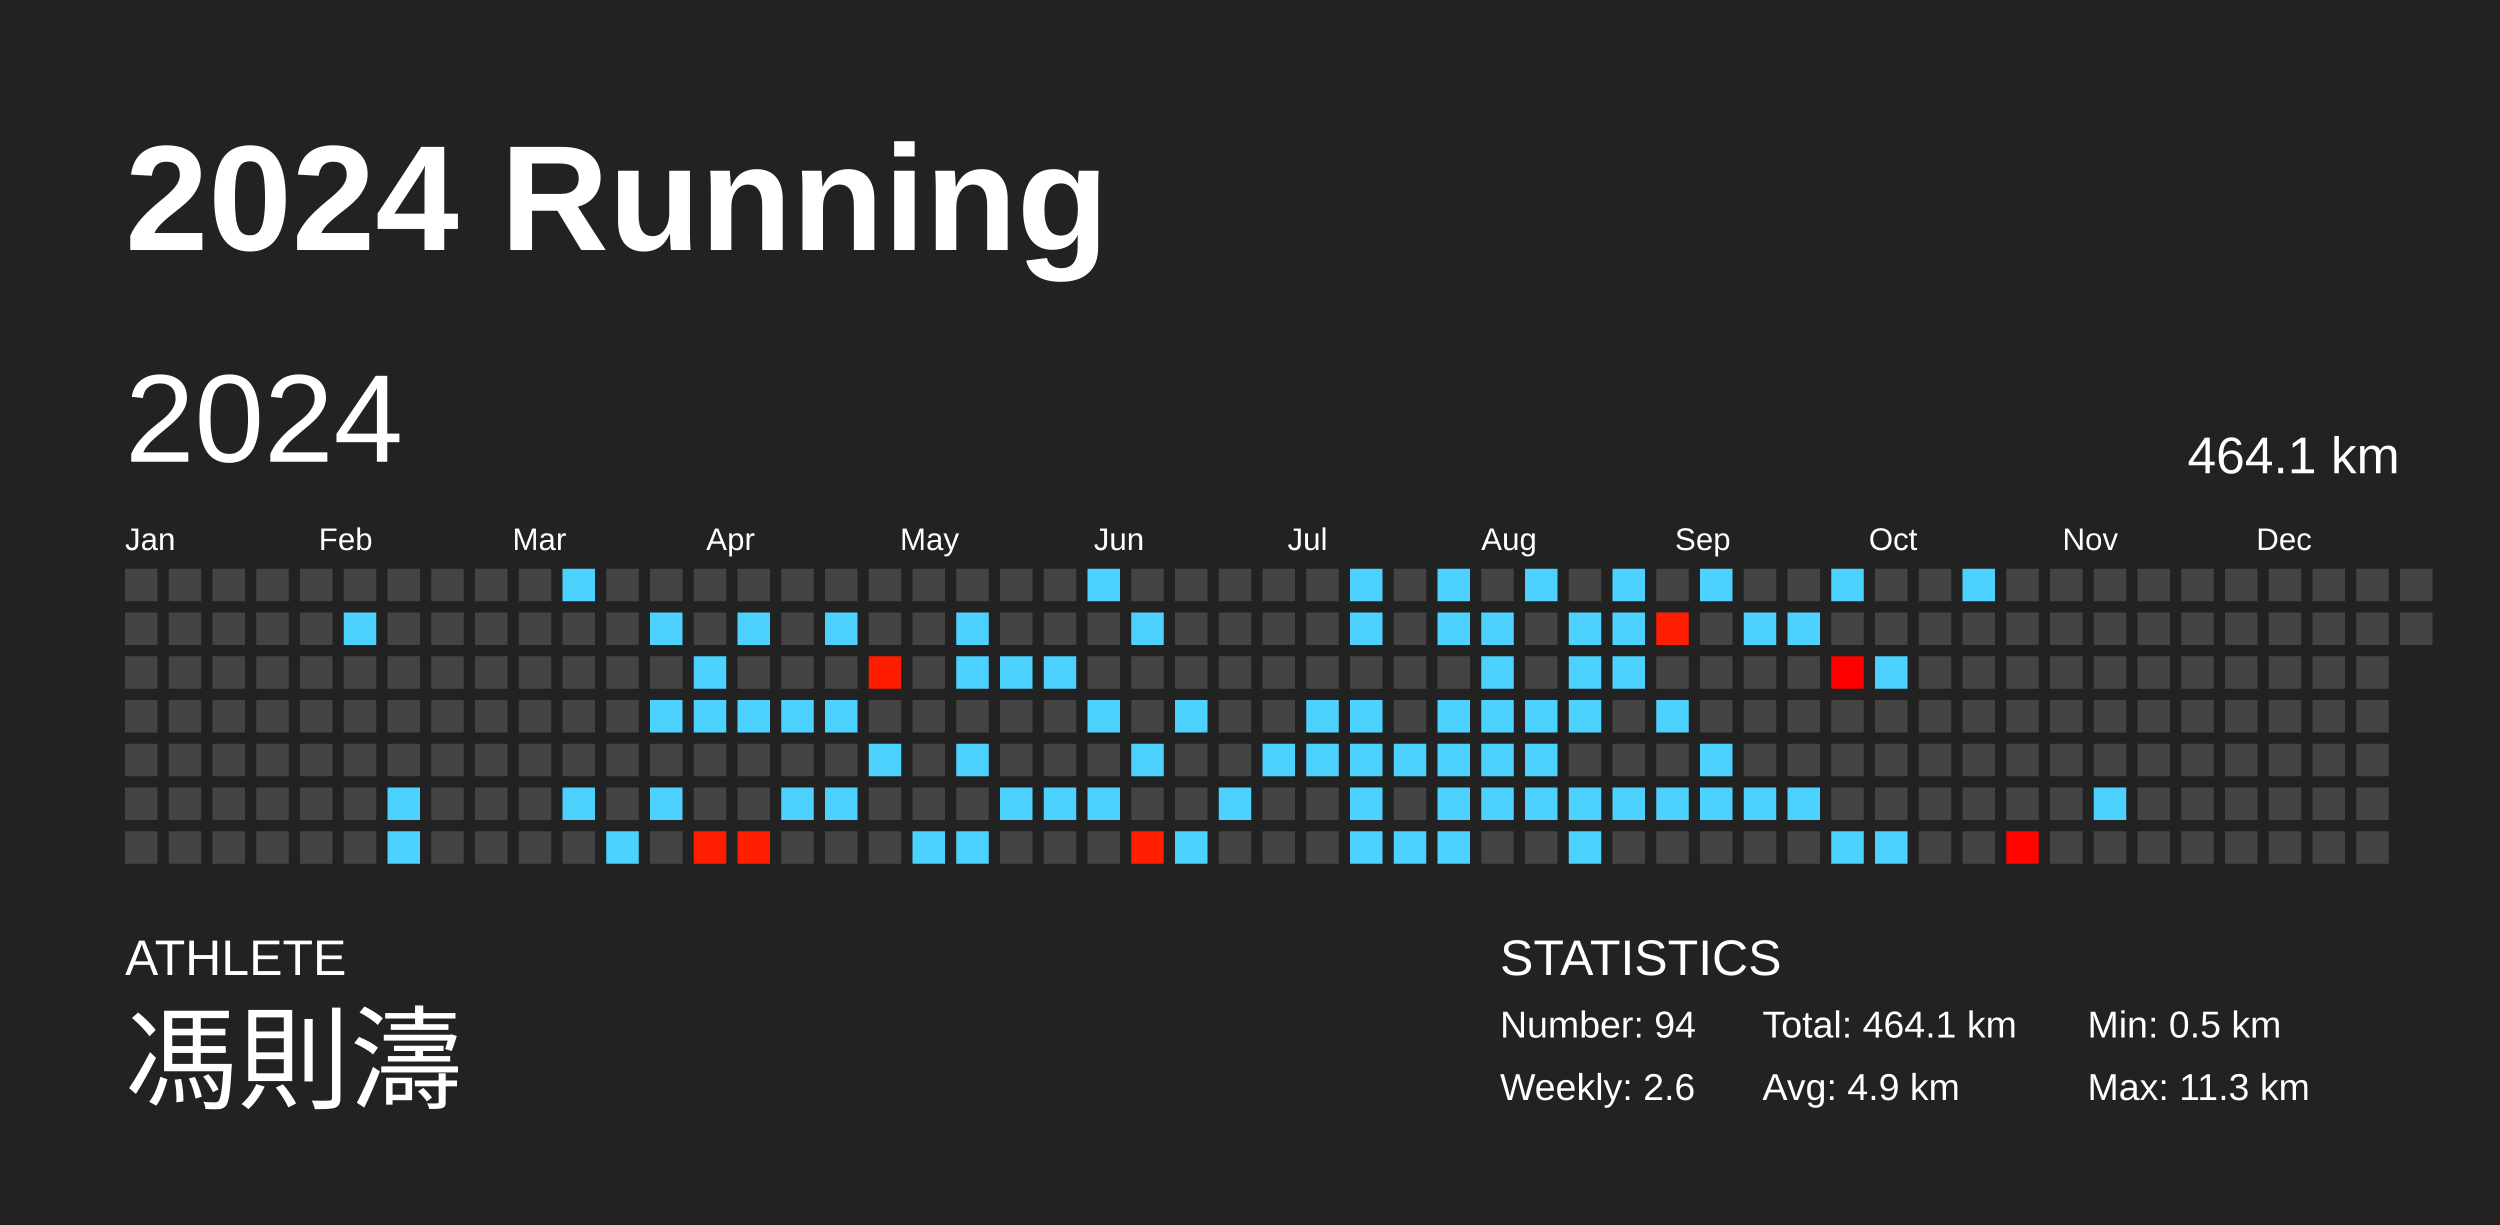
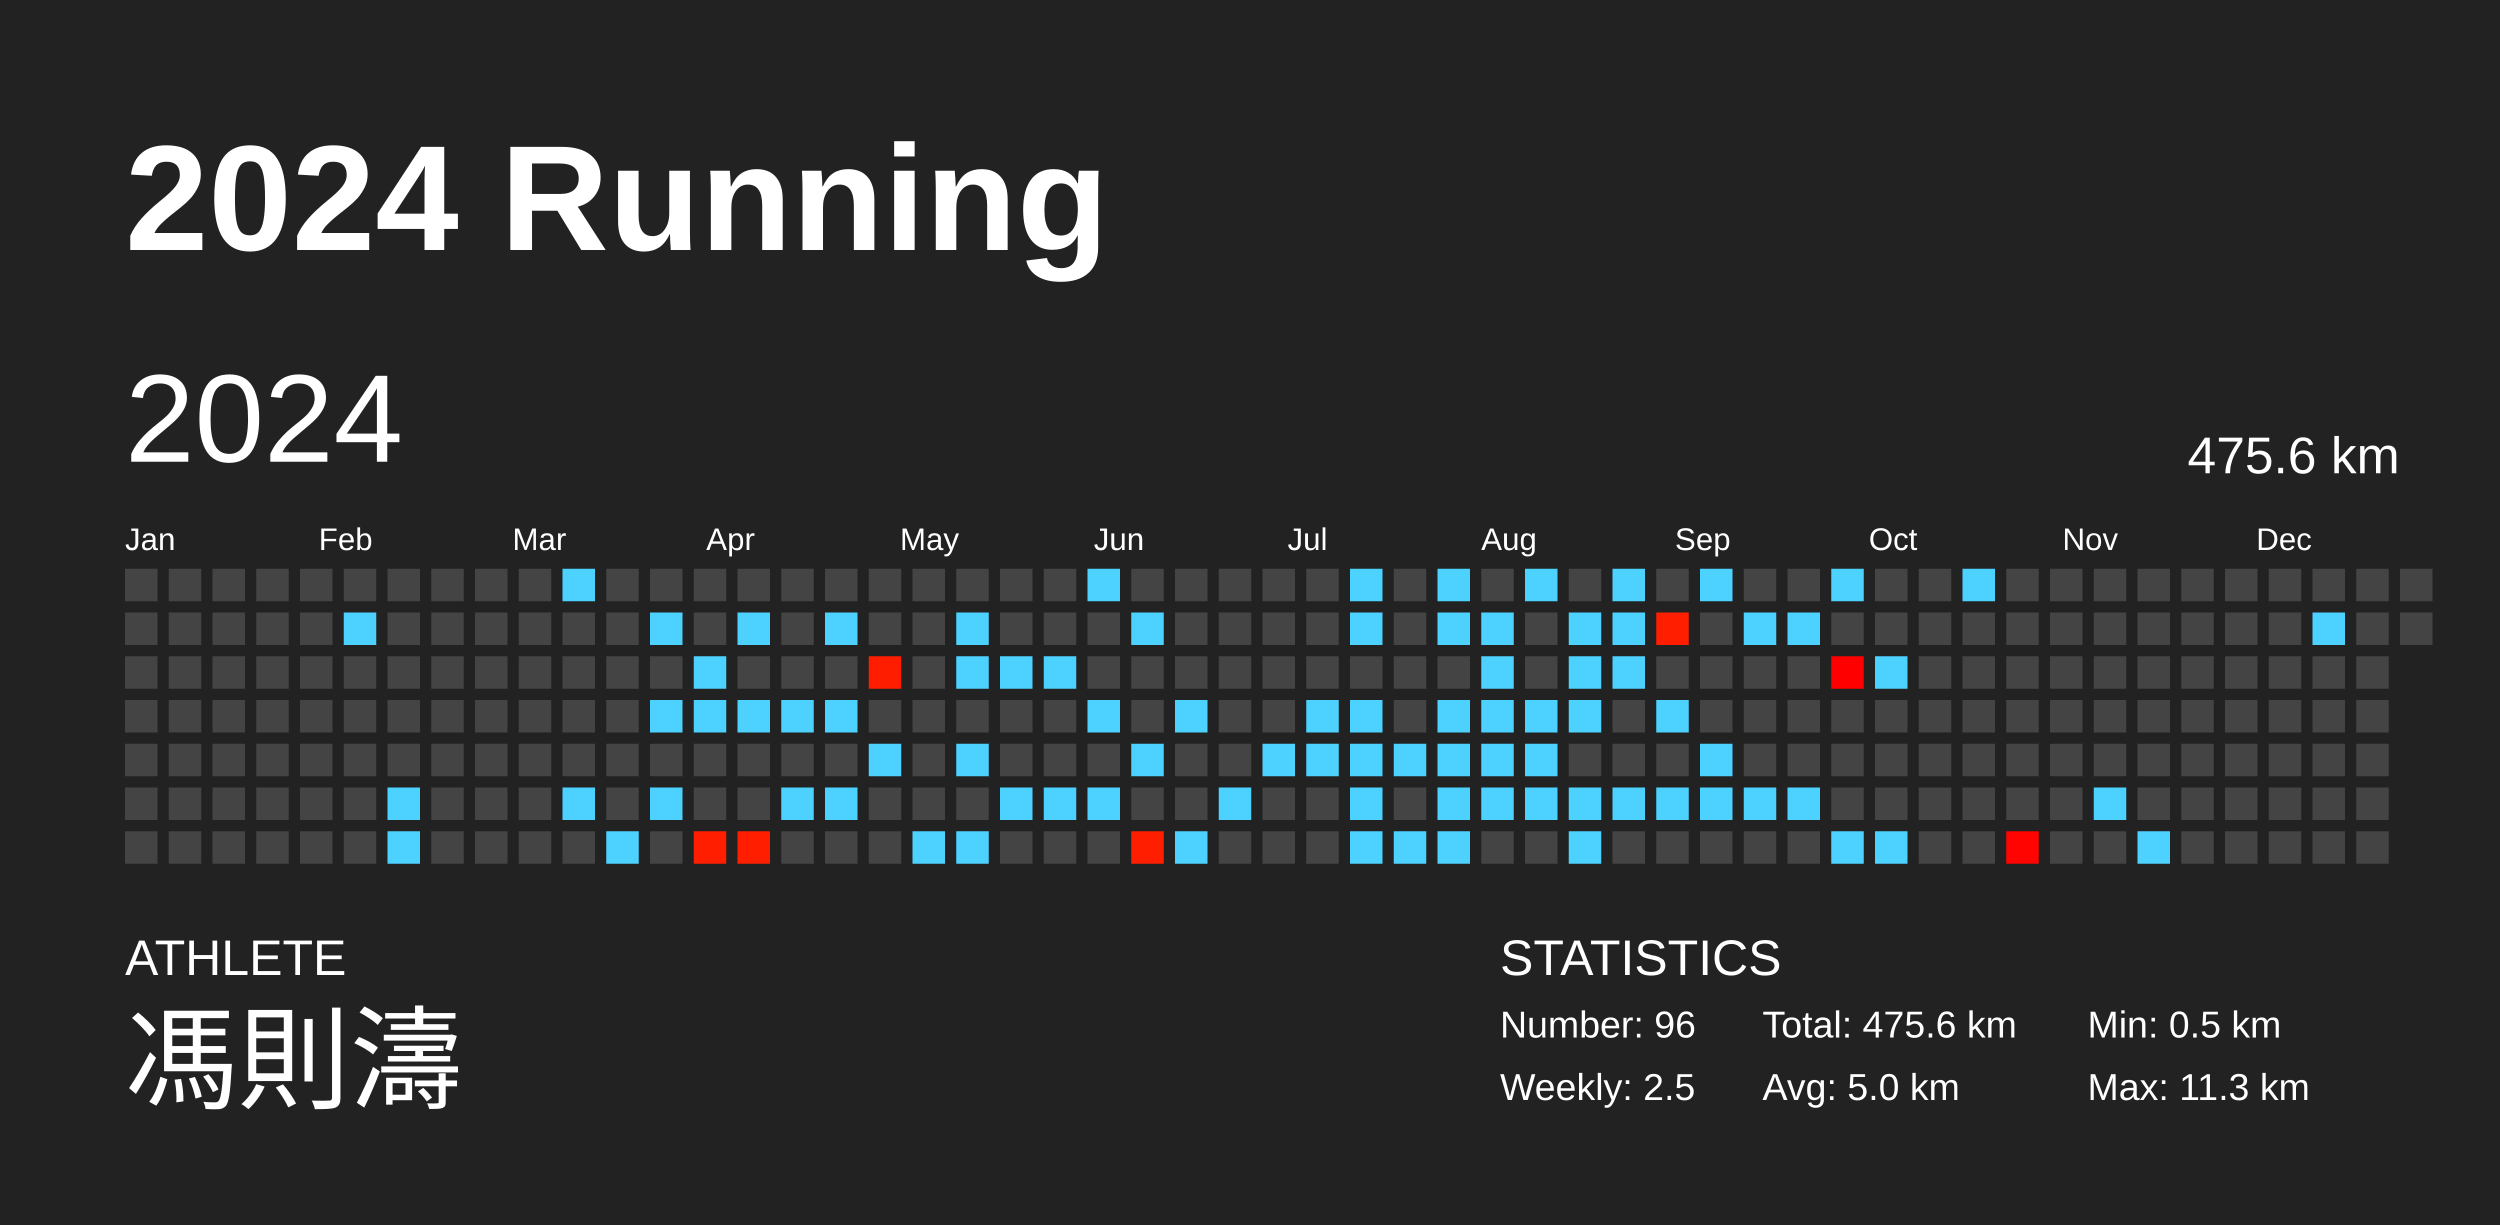
<svg xmlns="http://www.w3.org/2000/svg" baseProfile="full" height="98mm" version="1.1" viewBox="0,0,200,98" width="200mm">
  <defs />
  <rect fill="#222222" height="98" width="200" x="0" y="0" />
  <text fill="#FFFFFF" style="font-size:12px; font-family:Arial; font-weight:bold;" x="10" y="20">2024 Running</text>
  <text fill="#FFFFFF" style="font-size:4px; font-family:Arial" x="10" y="78">ATHLETE</text>
  <text fill="#FFFFFF" style="font-size:9px; font-family:Arial" x="10" y="88">馮則濤</text>
  <text fill="#FFFFFF" style="font-size:4px; font-family:Arial" x="120" y="78">STATISTICS</text>
-   <text fill="#FFFFFF" style="font-size:3px; font-family:Arial" x="120" y="83">Number: 94</text>
-   <text fill="#FFFFFF" style="font-size:3px; font-family:Arial" x="120" y="88">Weekly: 2.6</text>
-   <text fill="#FFFFFF" style="font-size:3px; font-family:Arial" x="141" y="83">Total: 464.1 km</text>
-   <text fill="#FFFFFF" style="font-size:3px; font-family:Arial" x="141" y="88">Avg: 4.9 km</text>
+   <text fill="#FFFFFF" style="font-size:3px; font-family:Arial" x="120" y="83">Number: 96</text>
+   <text fill="#FFFFFF" style="font-size:3px; font-family:Arial" x="120" y="88">Weekly: 2.5</text>
+   <text fill="#FFFFFF" style="font-size:3px; font-family:Arial" x="141" y="83">Total: 475.6 km</text>
+   <text fill="#FFFFFF" style="font-size:3px; font-family:Arial" x="141" y="88">Avg: 5.0 km</text>
  <text fill="#FFFFFF" style="font-size:3px; font-family:Arial" x="167" y="83">Min: 0.5 km</text>
  <text fill="#FFFFFF" style="font-size:3px; font-family:Arial" x="167" y="88">Max: 11.3 km</text>
  <text dominant-baseline="hanging" fill="#FFFFFF" style="font-size:10.0px; font-family:Arial;" x="10" y="30">2024</text>
-   <text dominant-baseline="hanging" fill="#FFFFFF" style="font-size:4.125px; font-family:Arial;" x="175" y="35">464.1 km</text>
+   <text dominant-baseline="hanging" fill="#FFFFFF" style="font-size:4.125px; font-family:Arial;" x="175" y="35">475.6 km</text>
  <text fill="#FFFFFF" style="font-size:2.5px; font-family:Arial" x="10.0" y="44">Jan</text>
  <text fill="#FFFFFF" style="font-size:2.5px; font-family:Arial" x="25.5" y="44">Feb</text>
  <text fill="#FFFFFF" style="font-size:2.5px; font-family:Arial" x="41.0" y="44">Mar</text>
  <text fill="#FFFFFF" style="font-size:2.5px; font-family:Arial" x="56.5" y="44">Apr</text>
  <text fill="#FFFFFF" style="font-size:2.5px; font-family:Arial" x="72.0" y="44">May</text>
  <text fill="#FFFFFF" style="font-size:2.5px; font-family:Arial" x="87.5" y="44">Jun</text>
  <text fill="#FFFFFF" style="font-size:2.5px; font-family:Arial" x="103.0" y="44">Jul</text>
  <text fill="#FFFFFF" style="font-size:2.5px; font-family:Arial" x="118.5" y="44">Aug</text>
  <text fill="#FFFFFF" style="font-size:2.5px; font-family:Arial" x="134.0" y="44">Sep</text>
  <text fill="#FFFFFF" style="font-size:2.5px; font-family:Arial" x="149.5" y="44">Oct</text>
  <text fill="#FFFFFF" style="font-size:2.5px; font-family:Arial" x="165.0" y="44">Nov</text>
  <text fill="#FFFFFF" style="font-size:2.5px; font-family:Arial" x="180.5" y="44">Dec</text>
  <rect fill="#444444" height="2.6" width="2.6" x="10.0" y="45.5" />
  <rect fill="#444444" height="2.6" width="2.6" x="10.0" y="49.0" />
  <rect fill="#444444" height="2.6" width="2.6" x="10.0" y="52.5" />
  <rect fill="#444444" height="2.6" width="2.6" x="10.0" y="56.0" />
  <rect fill="#444444" height="2.6" width="2.6" x="10.0" y="59.5" />
  <rect fill="#444444" height="2.6" width="2.6" x="10.0" y="63.0" />
  <rect fill="#444444" height="2.6" width="2.6" x="10.0" y="66.5" />
  <rect fill="#444444" height="2.6" width="2.6" x="13.5" y="45.5" />
  <rect fill="#444444" height="2.6" width="2.6" x="13.5" y="49.0" />
  <rect fill="#444444" height="2.6" width="2.6" x="13.5" y="52.5" />
  <rect fill="#444444" height="2.6" width="2.6" x="13.5" y="56.0" />
  <rect fill="#444444" height="2.6" width="2.6" x="13.5" y="59.5" />
  <rect fill="#444444" height="2.6" width="2.6" x="13.5" y="63.0" />
  <rect fill="#444444" height="2.6" width="2.6" x="13.5" y="66.5" />
  <rect fill="#444444" height="2.6" width="2.6" x="17.0" y="45.5" />
  <rect fill="#444444" height="2.6" width="2.6" x="17.0" y="49.0" />
  <rect fill="#444444" height="2.6" width="2.6" x="17.0" y="52.5" />
  <rect fill="#444444" height="2.6" width="2.6" x="17.0" y="56.0" />
  <rect fill="#444444" height="2.6" width="2.6" x="17.0" y="59.5" />
  <rect fill="#444444" height="2.6" width="2.6" x="17.0" y="63.0" />
  <rect fill="#444444" height="2.6" width="2.6" x="17.0" y="66.5" />
  <rect fill="#444444" height="2.6" width="2.6" x="20.5" y="45.5" />
  <rect fill="#444444" height="2.6" width="2.6" x="20.5" y="49.0" />
  <rect fill="#444444" height="2.6" width="2.6" x="20.5" y="52.5" />
  <rect fill="#444444" height="2.6" width="2.6" x="20.5" y="56.0" />
  <rect fill="#444444" height="2.6" width="2.6" x="20.5" y="59.5" />
  <rect fill="#444444" height="2.6" width="2.6" x="20.5" y="63.0" />
  <rect fill="#444444" height="2.6" width="2.6" x="20.5" y="66.5" />
  <rect fill="#444444" height="2.6" width="2.6" x="24.0" y="45.5" />
  <rect fill="#444444" height="2.6" width="2.6" x="24.0" y="49.0" />
  <rect fill="#444444" height="2.6" width="2.6" x="24.0" y="52.5" />
  <rect fill="#444444" height="2.6" width="2.6" x="24.0" y="56.0" />
  <rect fill="#444444" height="2.6" width="2.6" x="24.0" y="59.5" />
  <rect fill="#444444" height="2.6" width="2.6" x="24.0" y="63.0" />
  <rect fill="#444444" height="2.6" width="2.6" x="24.0" y="66.5" />
  <rect fill="#444444" height="2.6" width="2.6" x="27.5" y="45.5" />
  <rect fill="#4dd2ff" height="2.6" width="2.6" x="27.5" y="49.0" />
  <rect fill="#444444" height="2.6" width="2.6" x="27.5" y="52.5" />
  <rect fill="#444444" height="2.6" width="2.6" x="27.5" y="56.0" />
  <rect fill="#444444" height="2.6" width="2.6" x="27.5" y="59.5" />
  <rect fill="#444444" height="2.6" width="2.6" x="27.5" y="63.0" />
  <rect fill="#444444" height="2.6" width="2.6" x="27.5" y="66.5" />
  <rect fill="#444444" height="2.6" width="2.6" x="31.0" y="45.5" />
  <rect fill="#444444" height="2.6" width="2.6" x="31.0" y="49.0" />
  <rect fill="#444444" height="2.6" width="2.6" x="31.0" y="52.5" />
  <rect fill="#444444" height="2.6" width="2.6" x="31.0" y="56.0" />
  <rect fill="#444444" height="2.6" width="2.6" x="31.0" y="59.5" />
  <rect fill="#4dd2ff" height="2.6" width="2.6" x="31.0" y="63.0" />
  <rect fill="#4dd2ff" height="2.6" width="2.6" x="31.0" y="66.5" />
  <rect fill="#444444" height="2.6" width="2.6" x="34.5" y="45.5" />
  <rect fill="#444444" height="2.6" width="2.6" x="34.5" y="49.0" />
  <rect fill="#444444" height="2.6" width="2.6" x="34.5" y="52.5" />
  <rect fill="#444444" height="2.6" width="2.6" x="34.5" y="56.0" />
  <rect fill="#444444" height="2.6" width="2.6" x="34.5" y="59.5" />
  <rect fill="#444444" height="2.6" width="2.6" x="34.5" y="63.0" />
  <rect fill="#444444" height="2.6" width="2.6" x="34.5" y="66.5" />
  <rect fill="#444444" height="2.6" width="2.6" x="38.0" y="45.5" />
  <rect fill="#444444" height="2.6" width="2.6" x="38.0" y="49.0" />
  <rect fill="#444444" height="2.6" width="2.6" x="38.0" y="52.5" />
  <rect fill="#444444" height="2.6" width="2.6" x="38.0" y="56.0" />
  <rect fill="#444444" height="2.6" width="2.6" x="38.0" y="59.5" />
  <rect fill="#444444" height="2.6" width="2.6" x="38.0" y="63.0" />
  <rect fill="#444444" height="2.6" width="2.6" x="38.0" y="66.5" />
  <rect fill="#444444" height="2.6" width="2.6" x="41.5" y="45.5" />
  <rect fill="#444444" height="2.6" width="2.6" x="41.5" y="49.0" />
  <rect fill="#444444" height="2.6" width="2.6" x="41.5" y="52.5" />
  <rect fill="#444444" height="2.6" width="2.6" x="41.5" y="56.0" />
  <rect fill="#444444" height="2.6" width="2.6" x="41.5" y="59.5" />
  <rect fill="#444444" height="2.6" width="2.6" x="41.5" y="63.0" />
  <rect fill="#444444" height="2.6" width="2.6" x="41.5" y="66.5" />
  <rect fill="#4dd2ff" height="2.6" width="2.6" x="45.0" y="45.5" />
  <rect fill="#444444" height="2.6" width="2.6" x="45.0" y="49.0" />
  <rect fill="#444444" height="2.6" width="2.6" x="45.0" y="52.5" />
  <rect fill="#444444" height="2.6" width="2.6" x="45.0" y="56.0" />
  <rect fill="#444444" height="2.6" width="2.6" x="45.0" y="59.5" />
  <rect fill="#4dd2ff" height="2.6" width="2.6" x="45.0" y="63.0" />
  <rect fill="#444444" height="2.6" width="2.6" x="45.0" y="66.5" />
  <rect fill="#444444" height="2.6" width="2.6" x="48.5" y="45.5" />
  <rect fill="#444444" height="2.6" width="2.6" x="48.5" y="49.0" />
  <rect fill="#444444" height="2.6" width="2.6" x="48.5" y="52.5" />
  <rect fill="#444444" height="2.6" width="2.6" x="48.5" y="56.0" />
  <rect fill="#444444" height="2.6" width="2.6" x="48.5" y="59.5" />
  <rect fill="#444444" height="2.6" width="2.6" x="48.5" y="63.0" />
  <rect fill="#4dd2ff" height="2.6" width="2.6" x="48.5" y="66.5" />
  <rect fill="#444444" height="2.6" width="2.6" x="52.0" y="45.5" />
  <rect fill="#4dd2ff" height="2.6" width="2.6" x="52.0" y="49.0" />
  <rect fill="#444444" height="2.6" width="2.6" x="52.0" y="52.5" />
  <rect fill="#4dd2ff" height="2.6" width="2.6" x="52.0" y="56.0" />
  <rect fill="#444444" height="2.6" width="2.6" x="52.0" y="59.5" />
  <rect fill="#4dd2ff" height="2.6" width="2.6" x="52.0" y="63.0" />
  <rect fill="#444444" height="2.6" width="2.6" x="52.0" y="66.5" />
  <rect fill="#444444" height="2.6" width="2.6" x="55.5" y="45.5" />
  <rect fill="#444444" height="2.6" width="2.6" x="55.5" y="49.0" />
  <rect fill="#4dd2ff" height="2.6" width="2.6" x="55.5" y="52.5" />
  <rect fill="#4dd2ff" height="2.6" width="2.6" x="55.5" y="56.0" />
  <rect fill="#444444" height="2.6" width="2.6" x="55.5" y="59.5" />
  <rect fill="#444444" height="2.6" width="2.6" x="55.5" y="63.0" />
  <rect fill="#ff1f00" height="2.6" width="2.6" x="55.5" y="66.5" />
  <rect fill="#444444" height="2.6" width="2.6" x="59.0" y="45.5" />
  <rect fill="#4dd2ff" height="2.6" width="2.6" x="59.0" y="49.0" />
  <rect fill="#444444" height="2.6" width="2.6" x="59.0" y="52.5" />
  <rect fill="#4dd2ff" height="2.6" width="2.6" x="59.0" y="56.0" />
  <rect fill="#444444" height="2.6" width="2.6" x="59.0" y="59.5" />
  <rect fill="#444444" height="2.6" width="2.6" x="59.0" y="63.0" />
  <rect fill="#ff1e00" height="2.6" width="2.6" x="59.0" y="66.5" />
  <rect fill="#444444" height="2.6" width="2.6" x="62.5" y="45.5" />
  <rect fill="#444444" height="2.6" width="2.6" x="62.5" y="49.0" />
  <rect fill="#444444" height="2.6" width="2.6" x="62.5" y="52.5" />
  <rect fill="#4dd2ff" height="2.6" width="2.6" x="62.5" y="56.0" />
  <rect fill="#444444" height="2.6" width="2.6" x="62.5" y="59.5" />
  <rect fill="#4dd2ff" height="2.6" width="2.6" x="62.5" y="63.0" />
  <rect fill="#444444" height="2.6" width="2.6" x="62.5" y="66.5" />
  <rect fill="#444444" height="2.6" width="2.6" x="66.0" y="45.5" />
  <rect fill="#4dd2ff" height="2.6" width="2.6" x="66.0" y="49.0" />
  <rect fill="#444444" height="2.6" width="2.6" x="66.0" y="52.5" />
  <rect fill="#4dd2ff" height="2.6" width="2.6" x="66.0" y="56.0" />
  <rect fill="#444444" height="2.6" width="2.6" x="66.0" y="59.5" />
  <rect fill="#4dd2ff" height="2.6" width="2.6" x="66.0" y="63.0" />
  <rect fill="#444444" height="2.6" width="2.6" x="66.0" y="66.5" />
  <rect fill="#444444" height="2.6" width="2.6" x="69.5" y="45.5" />
  <rect fill="#444444" height="2.6" width="2.6" x="69.5" y="49.0" />
  <rect fill="#ff1d00" height="2.6" width="2.6" x="69.5" y="52.5" />
  <rect fill="#444444" height="2.6" width="2.6" x="69.5" y="56.0" />
  <rect fill="#4dd2ff" height="2.6" width="2.6" x="69.5" y="59.5" />
  <rect fill="#444444" height="2.6" width="2.6" x="69.5" y="63.0" />
  <rect fill="#444444" height="2.6" width="2.6" x="69.5" y="66.5" />
  <rect fill="#444444" height="2.6" width="2.6" x="73.0" y="45.5" />
  <rect fill="#444444" height="2.6" width="2.6" x="73.0" y="49.0" />
  <rect fill="#444444" height="2.6" width="2.6" x="73.0" y="52.5" />
  <rect fill="#444444" height="2.6" width="2.6" x="73.0" y="56.0" />
  <rect fill="#444444" height="2.6" width="2.6" x="73.0" y="59.5" />
  <rect fill="#444444" height="2.6" width="2.6" x="73.0" y="63.0" />
  <rect fill="#4dd2ff" height="2.6" width="2.6" x="73.0" y="66.5" />
  <rect fill="#444444" height="2.6" width="2.6" x="76.5" y="45.5" />
  <rect fill="#4dd2ff" height="2.6" width="2.6" x="76.5" y="49.0" />
  <rect fill="#4dd2ff" height="2.6" width="2.6" x="76.5" y="52.5" />
  <rect fill="#444444" height="2.6" width="2.6" x="76.5" y="56.0" />
  <rect fill="#4dd2ff" height="2.6" width="2.6" x="76.5" y="59.5" />
  <rect fill="#444444" height="2.6" width="2.6" x="76.5" y="63.0" />
  <rect fill="#4dd2ff" height="2.6" width="2.6" x="76.5" y="66.5" />
  <rect fill="#444444" height="2.6" width="2.6" x="80.0" y="45.5" />
  <rect fill="#444444" height="2.6" width="2.6" x="80.0" y="49.0" />
  <rect fill="#4dd2ff" height="2.6" width="2.6" x="80.0" y="52.5" />
  <rect fill="#444444" height="2.6" width="2.6" x="80.0" y="56.0" />
  <rect fill="#444444" height="2.6" width="2.6" x="80.0" y="59.5" />
  <rect fill="#4dd2ff" height="2.6" width="2.6" x="80.0" y="63.0" />
  <rect fill="#444444" height="2.6" width="2.6" x="80.0" y="66.5" />
  <rect fill="#444444" height="2.6" width="2.6" x="83.5" y="45.5" />
  <rect fill="#444444" height="2.6" width="2.6" x="83.5" y="49.0" />
  <rect fill="#4dd2ff" height="2.6" width="2.6" x="83.5" y="52.5" />
  <rect fill="#444444" height="2.6" width="2.6" x="83.5" y="56.0" />
  <rect fill="#444444" height="2.6" width="2.6" x="83.5" y="59.5" />
  <rect fill="#4dd2ff" height="2.6" width="2.6" x="83.5" y="63.0" />
  <rect fill="#444444" height="2.6" width="2.6" x="83.5" y="66.5" />
  <rect fill="#4dd2ff" height="2.6" width="2.6" x="87.0" y="45.5" />
  <rect fill="#444444" height="2.6" width="2.6" x="87.0" y="49.0" />
  <rect fill="#444444" height="2.6" width="2.6" x="87.0" y="52.5" />
  <rect fill="#4dd2ff" height="2.6" width="2.6" x="87.0" y="56.0" />
  <rect fill="#444444" height="2.6" width="2.6" x="87.0" y="59.5" />
  <rect fill="#4dd2ff" height="2.6" width="2.6" x="87.0" y="63.0" />
  <rect fill="#444444" height="2.6" width="2.6" x="87.0" y="66.5" />
  <rect fill="#444444" height="2.6" width="2.6" x="90.5" y="45.5" />
  <rect fill="#4dd2ff" height="2.6" width="2.6" x="90.5" y="49.0" />
  <rect fill="#444444" height="2.6" width="2.6" x="90.5" y="52.5" />
  <rect fill="#444444" height="2.6" width="2.6" x="90.5" y="56.0" />
  <rect fill="#4dd2ff" height="2.6" width="2.6" x="90.5" y="59.5" />
  <rect fill="#444444" height="2.6" width="2.6" x="90.5" y="63.0" />
  <rect fill="#ff1e00" height="2.6" width="2.6" x="90.5" y="66.5" />
  <rect fill="#444444" height="2.6" width="2.6" x="94.0" y="45.5" />
  <rect fill="#444444" height="2.6" width="2.6" x="94.0" y="49.0" />
  <rect fill="#444444" height="2.6" width="2.6" x="94.0" y="52.5" />
  <rect fill="#4dd2ff" height="2.6" width="2.6" x="94.0" y="56.0" />
  <rect fill="#444444" height="2.6" width="2.6" x="94.0" y="59.5" />
  <rect fill="#444444" height="2.6" width="2.6" x="94.0" y="63.0" />
  <rect fill="#4dd2ff" height="2.6" width="2.6" x="94.0" y="66.5" />
  <rect fill="#444444" height="2.6" width="2.6" x="97.5" y="45.5" />
  <rect fill="#444444" height="2.6" width="2.6" x="97.5" y="49.0" />
  <rect fill="#444444" height="2.6" width="2.6" x="97.5" y="52.5" />
  <rect fill="#444444" height="2.6" width="2.6" x="97.5" y="56.0" />
  <rect fill="#444444" height="2.6" width="2.6" x="97.5" y="59.5" />
  <rect fill="#4dd2ff" height="2.6" width="2.6" x="97.5" y="63.0" />
  <rect fill="#444444" height="2.6" width="2.6" x="97.5" y="66.5" />
  <rect fill="#444444" height="2.6" width="2.6" x="101.0" y="45.5" />
  <rect fill="#444444" height="2.6" width="2.6" x="101.0" y="49.0" />
  <rect fill="#444444" height="2.6" width="2.6" x="101.0" y="52.5" />
  <rect fill="#444444" height="2.6" width="2.6" x="101.0" y="56.0" />
  <rect fill="#4dd2ff" height="2.6" width="2.6" x="101.0" y="59.5" />
  <rect fill="#444444" height="2.6" width="2.6" x="101.0" y="63.0" />
  <rect fill="#444444" height="2.6" width="2.6" x="101.0" y="66.5" />
  <rect fill="#444444" height="2.6" width="2.6" x="104.5" y="45.5" />
  <rect fill="#444444" height="2.6" width="2.6" x="104.5" y="49.0" />
  <rect fill="#444444" height="2.6" width="2.6" x="104.5" y="52.5" />
  <rect fill="#4dd2ff" height="2.6" width="2.6" x="104.5" y="56.0" />
  <rect fill="#4dd2ff" height="2.6" width="2.6" x="104.5" y="59.5" />
  <rect fill="#444444" height="2.6" width="2.6" x="104.5" y="63.0" />
  <rect fill="#444444" height="2.6" width="2.6" x="104.5" y="66.5" />
  <rect fill="#4dd2ff" height="2.6" width="2.6" x="108.0" y="45.5" />
  <rect fill="#4dd2ff" height="2.6" width="2.6" x="108.0" y="49.0" />
  <rect fill="#444444" height="2.6" width="2.6" x="108.0" y="52.5" />
  <rect fill="#4dd2ff" height="2.6" width="2.6" x="108.0" y="56.0" />
  <rect fill="#4dd2ff" height="2.6" width="2.6" x="108.0" y="59.5" />
  <rect fill="#4dd2ff" height="2.6" width="2.6" x="108.0" y="63.0" />
  <rect fill="#4dd2ff" height="2.6" width="2.6" x="108.0" y="66.5" />
  <rect fill="#444444" height="2.6" width="2.6" x="111.5" y="45.5" />
  <rect fill="#444444" height="2.6" width="2.6" x="111.5" y="49.0" />
  <rect fill="#444444" height="2.6" width="2.6" x="111.5" y="52.5" />
  <rect fill="#444444" height="2.6" width="2.6" x="111.5" y="56.0" />
  <rect fill="#4dd2ff" height="2.6" width="2.6" x="111.5" y="59.5" />
  <rect fill="#444444" height="2.6" width="2.6" x="111.5" y="63.0" />
  <rect fill="#4dd2ff" height="2.6" width="2.6" x="111.5" y="66.5" />
  <rect fill="#4dd2ff" height="2.6" width="2.6" x="115.0" y="45.5" />
  <rect fill="#4dd2ff" height="2.6" width="2.6" x="115.0" y="49.0" />
  <rect fill="#444444" height="2.6" width="2.6" x="115.0" y="52.5" />
  <rect fill="#4dd2ff" height="2.6" width="2.6" x="115.0" y="56.0" />
  <rect fill="#4dd2ff" height="2.6" width="2.6" x="115.0" y="59.5" />
  <rect fill="#4dd2ff" height="2.6" width="2.6" x="115.0" y="63.0" />
  <rect fill="#4dd2ff" height="2.6" width="2.6" x="115.0" y="66.5" />
  <rect fill="#444444" height="2.6" width="2.6" x="118.5" y="45.5" />
  <rect fill="#4dd2ff" height="2.6" width="2.6" x="118.5" y="49.0" />
  <rect fill="#4dd2ff" height="2.6" width="2.6" x="118.5" y="52.5" />
  <rect fill="#4dd2ff" height="2.6" width="2.6" x="118.5" y="56.0" />
  <rect fill="#4dd2ff" height="2.6" width="2.6" x="118.5" y="59.5" />
  <rect fill="#4dd2ff" height="2.6" width="2.6" x="118.5" y="63.0" />
  <rect fill="#444444" height="2.6" width="2.6" x="118.5" y="66.5" />
  <rect fill="#4dd2ff" height="2.6" width="2.6" x="122.0" y="45.5" />
  <rect fill="#444444" height="2.6" width="2.6" x="122.0" y="49.0" />
  <rect fill="#444444" height="2.6" width="2.6" x="122.0" y="52.5" />
  <rect fill="#4dd2ff" height="2.6" width="2.6" x="122.0" y="56.0" />
  <rect fill="#4dd2ff" height="2.6" width="2.6" x="122.0" y="59.5" />
  <rect fill="#4dd2ff" height="2.6" width="2.6" x="122.0" y="63.0" />
  <rect fill="#444444" height="2.6" width="2.6" x="122.0" y="66.5" />
  <rect fill="#444444" height="2.6" width="2.6" x="125.5" y="45.5" />
  <rect fill="#4dd2ff" height="2.6" width="2.6" x="125.5" y="49.0" />
  <rect fill="#4dd2ff" height="2.6" width="2.6" x="125.5" y="52.5" />
  <rect fill="#4dd2ff" height="2.6" width="2.6" x="125.5" y="56.0" />
  <rect fill="#444444" height="2.6" width="2.6" x="125.5" y="59.5" />
  <rect fill="#4dd2ff" height="2.6" width="2.6" x="125.5" y="63.0" />
  <rect fill="#4dd2ff" height="2.6" width="2.6" x="125.5" y="66.5" />
  <rect fill="#4dd2ff" height="2.6" width="2.6" x="129.0" y="45.5" />
  <rect fill="#4dd2ff" height="2.6" width="2.6" x="129.0" y="49.0" />
  <rect fill="#4dd2ff" height="2.6" width="2.6" x="129.0" y="52.5" />
  <rect fill="#444444" height="2.6" width="2.6" x="129.0" y="56.0" />
  <rect fill="#444444" height="2.6" width="2.6" x="129.0" y="59.5" />
  <rect fill="#4dd2ff" height="2.6" width="2.6" x="129.0" y="63.0" />
  <rect fill="#444444" height="2.6" width="2.6" x="129.0" y="66.5" />
  <rect fill="#444444" height="2.6" width="2.6" x="132.5" y="45.5" />
  <rect fill="#ff1f00" height="2.6" width="2.6" x="132.5" y="49.0" />
  <rect fill="#444444" height="2.6" width="2.6" x="132.5" y="52.5" />
  <rect fill="#4dd2ff" height="2.6" width="2.6" x="132.5" y="56.0" />
  <rect fill="#444444" height="2.6" width="2.6" x="132.5" y="59.5" />
  <rect fill="#4dd2ff" height="2.6" width="2.6" x="132.5" y="63.0" />
  <rect fill="#444444" height="2.6" width="2.6" x="132.5" y="66.5" />
  <rect fill="#4dd2ff" height="2.6" width="2.6" x="136.0" y="45.5" />
  <rect fill="#444444" height="2.6" width="2.6" x="136.0" y="49.0" />
  <rect fill="#444444" height="2.6" width="2.6" x="136.0" y="52.5" />
  <rect fill="#444444" height="2.6" width="2.6" x="136.0" y="56.0" />
  <rect fill="#4dd2ff" height="2.6" width="2.6" x="136.0" y="59.5" />
  <rect fill="#4dd2ff" height="2.6" width="2.6" x="136.0" y="63.0" />
  <rect fill="#444444" height="2.6" width="2.6" x="136.0" y="66.5" />
  <rect fill="#444444" height="2.6" width="2.6" x="139.5" y="45.5" />
  <rect fill="#4dd2ff" height="2.6" width="2.6" x="139.5" y="49.0" />
  <rect fill="#444444" height="2.6" width="2.6" x="139.5" y="52.5" />
  <rect fill="#444444" height="2.6" width="2.6" x="139.5" y="56.0" />
  <rect fill="#444444" height="2.6" width="2.6" x="139.5" y="59.5" />
  <rect fill="#4dd2ff" height="2.6" width="2.6" x="139.5" y="63.0" />
  <rect fill="#444444" height="2.6" width="2.6" x="139.5" y="66.5" />
  <rect fill="#444444" height="2.6" width="2.6" x="143.0" y="45.5" />
  <rect fill="#4dd2ff" height="2.6" width="2.6" x="143.0" y="49.0" />
  <rect fill="#444444" height="2.6" width="2.6" x="143.0" y="52.5" />
  <rect fill="#444444" height="2.6" width="2.6" x="143.0" y="56.0" />
  <rect fill="#444444" height="2.6" width="2.6" x="143.0" y="59.5" />
  <rect fill="#4dd2ff" height="2.6" width="2.6" x="143.0" y="63.0" />
  <rect fill="#444444" height="2.6" width="2.6" x="143.0" y="66.5" />
  <rect fill="#4dd2ff" height="2.6" width="2.6" x="146.5" y="45.5" />
  <rect fill="#444444" height="2.6" width="2.6" x="146.5" y="49.0" />
  <rect fill="#ff0000" height="2.6" width="2.6" x="146.5" y="52.5" />
  <rect fill="#444444" height="2.6" width="2.6" x="146.5" y="56.0" />
  <rect fill="#444444" height="2.6" width="2.6" x="146.5" y="59.5" />
  <rect fill="#444444" height="2.6" width="2.6" x="146.5" y="63.0" />
  <rect fill="#4dd2ff" height="2.6" width="2.6" x="146.5" y="66.5" />
  <rect fill="#444444" height="2.6" width="2.6" x="150.0" y="45.5" />
  <rect fill="#444444" height="2.6" width="2.6" x="150.0" y="49.0" />
  <rect fill="#4dd2ff" height="2.6" width="2.6" x="150.0" y="52.5" />
  <rect fill="#444444" height="2.6" width="2.6" x="150.0" y="56.0" />
  <rect fill="#444444" height="2.6" width="2.6" x="150.0" y="59.5" />
  <rect fill="#444444" height="2.6" width="2.6" x="150.0" y="63.0" />
  <rect fill="#4dd2ff" height="2.6" width="2.6" x="150.0" y="66.5" />
  <rect fill="#444444" height="2.6" width="2.6" x="153.5" y="45.5" />
  <rect fill="#444444" height="2.6" width="2.6" x="153.5" y="49.0" />
  <rect fill="#444444" height="2.6" width="2.6" x="153.5" y="52.5" />
  <rect fill="#444444" height="2.6" width="2.6" x="153.5" y="56.0" />
  <rect fill="#444444" height="2.6" width="2.6" x="153.5" y="59.5" />
  <rect fill="#444444" height="2.6" width="2.6" x="153.5" y="63.0" />
  <rect fill="#444444" height="2.6" width="2.6" x="153.5" y="66.5" />
  <rect fill="#4dd2ff" height="2.6" width="2.6" x="157.0" y="45.5" />
  <rect fill="#444444" height="2.6" width="2.6" x="157.0" y="49.0" />
  <rect fill="#444444" height="2.6" width="2.6" x="157.0" y="52.5" />
  <rect fill="#444444" height="2.6" width="2.6" x="157.0" y="56.0" />
  <rect fill="#444444" height="2.6" width="2.6" x="157.0" y="59.5" />
  <rect fill="#444444" height="2.6" width="2.6" x="157.0" y="63.0" />
  <rect fill="#444444" height="2.6" width="2.6" x="157.0" y="66.5" />
  <rect fill="#444444" height="2.6" width="2.6" x="160.5" y="45.5" />
  <rect fill="#444444" height="2.6" width="2.6" x="160.5" y="49.0" />
  <rect fill="#444444" height="2.6" width="2.6" x="160.5" y="52.5" />
  <rect fill="#444444" height="2.6" width="2.6" x="160.5" y="56.0" />
  <rect fill="#444444" height="2.6" width="2.6" x="160.5" y="59.5" />
  <rect fill="#444444" height="2.6" width="2.6" x="160.5" y="63.0" />
  <rect fill="#ff0400" height="2.6" width="2.6" x="160.5" y="66.5" />
  <rect fill="#444444" height="2.6" width="2.6" x="164.0" y="45.5" />
  <rect fill="#444444" height="2.6" width="2.6" x="164.0" y="49.0" />
  <rect fill="#444444" height="2.6" width="2.6" x="164.0" y="52.5" />
  <rect fill="#444444" height="2.6" width="2.6" x="164.0" y="56.0" />
  <rect fill="#444444" height="2.6" width="2.6" x="164.0" y="59.5" />
  <rect fill="#444444" height="2.6" width="2.6" x="164.0" y="63.0" />
  <rect fill="#444444" height="2.6" width="2.6" x="164.0" y="66.5" />
  <rect fill="#444444" height="2.6" width="2.6" x="167.5" y="45.5" />
  <rect fill="#444444" height="2.6" width="2.6" x="167.5" y="49.0" />
  <rect fill="#444444" height="2.6" width="2.6" x="167.5" y="52.5" />
  <rect fill="#444444" height="2.6" width="2.6" x="167.5" y="56.0" />
  <rect fill="#444444" height="2.6" width="2.6" x="167.5" y="59.5" />
  <rect fill="#4dd2ff" height="2.6" width="2.6" x="167.5" y="63.0" />
  <rect fill="#444444" height="2.6" width="2.6" x="167.5" y="66.5" />
  <rect fill="#444444" height="2.6" width="2.6" x="171.0" y="45.5" />
  <rect fill="#444444" height="2.6" width="2.6" x="171.0" y="49.0" />
  <rect fill="#444444" height="2.6" width="2.6" x="171.0" y="52.5" />
  <rect fill="#444444" height="2.6" width="2.6" x="171.0" y="56.0" />
  <rect fill="#444444" height="2.6" width="2.6" x="171.0" y="59.5" />
  <rect fill="#444444" height="2.6" width="2.6" x="171.0" y="63.0" />
-   <rect fill="#444444" height="2.6" width="2.6" x="171.0" y="66.5" />
+   <rect fill="#4dd2ff" height="2.6" width="2.6" x="171.0" y="66.5" />
  <rect fill="#444444" height="2.6" width="2.6" x="174.5" y="45.5" />
  <rect fill="#444444" height="2.6" width="2.6" x="174.5" y="49.0" />
  <rect fill="#444444" height="2.6" width="2.6" x="174.5" y="52.5" />
  <rect fill="#444444" height="2.6" width="2.6" x="174.5" y="56.0" />
  <rect fill="#444444" height="2.6" width="2.6" x="174.5" y="59.5" />
  <rect fill="#444444" height="2.6" width="2.6" x="174.5" y="63.0" />
  <rect fill="#444444" height="2.6" width="2.6" x="174.5" y="66.5" />
  <rect fill="#444444" height="2.6" width="2.6" x="178.0" y="45.5" />
  <rect fill="#444444" height="2.6" width="2.6" x="178.0" y="49.0" />
  <rect fill="#444444" height="2.6" width="2.6" x="178.0" y="52.5" />
  <rect fill="#444444" height="2.6" width="2.6" x="178.0" y="56.0" />
  <rect fill="#444444" height="2.6" width="2.6" x="178.0" y="59.5" />
  <rect fill="#444444" height="2.6" width="2.6" x="178.0" y="63.0" />
  <rect fill="#444444" height="2.6" width="2.6" x="178.0" y="66.5" />
  <rect fill="#444444" height="2.6" width="2.6" x="181.5" y="45.5" />
  <rect fill="#444444" height="2.6" width="2.6" x="181.5" y="49.0" />
  <rect fill="#444444" height="2.6" width="2.6" x="181.5" y="52.5" />
  <rect fill="#444444" height="2.6" width="2.6" x="181.5" y="56.0" />
  <rect fill="#444444" height="2.6" width="2.6" x="181.5" y="59.5" />
  <rect fill="#444444" height="2.6" width="2.6" x="181.5" y="63.0" />
  <rect fill="#444444" height="2.6" width="2.6" x="181.5" y="66.5" />
  <rect fill="#444444" height="2.6" width="2.6" x="185.0" y="45.5" />
-   <rect fill="#444444" height="2.6" width="2.6" x="185.0" y="49.0" />
+   <rect fill="#4dd2ff" height="2.6" width="2.6" x="185.0" y="49.0" />
  <rect fill="#444444" height="2.6" width="2.6" x="185.0" y="52.5" />
  <rect fill="#444444" height="2.6" width="2.6" x="185.0" y="56.0" />
  <rect fill="#444444" height="2.6" width="2.6" x="185.0" y="59.5" />
  <rect fill="#444444" height="2.6" width="2.6" x="185.0" y="63.0" />
  <rect fill="#444444" height="2.6" width="2.6" x="185.0" y="66.5" />
  <rect fill="#444444" height="2.6" width="2.6" x="188.5" y="45.5" />
  <rect fill="#444444" height="2.6" width="2.6" x="188.5" y="49.0" />
  <rect fill="#444444" height="2.6" width="2.6" x="188.5" y="52.5" />
  <rect fill="#444444" height="2.6" width="2.6" x="188.5" y="56.0" />
  <rect fill="#444444" height="2.6" width="2.6" x="188.5" y="59.5" />
  <rect fill="#444444" height="2.6" width="2.6" x="188.5" y="63.0" />
  <rect fill="#444444" height="2.6" width="2.6" x="188.5" y="66.5" />
  <rect fill="#444444" height="2.6" width="2.6" x="192.0" y="45.5" />
  <rect fill="#444444" height="2.6" width="2.6" x="192.0" y="49.0" />
</svg>
